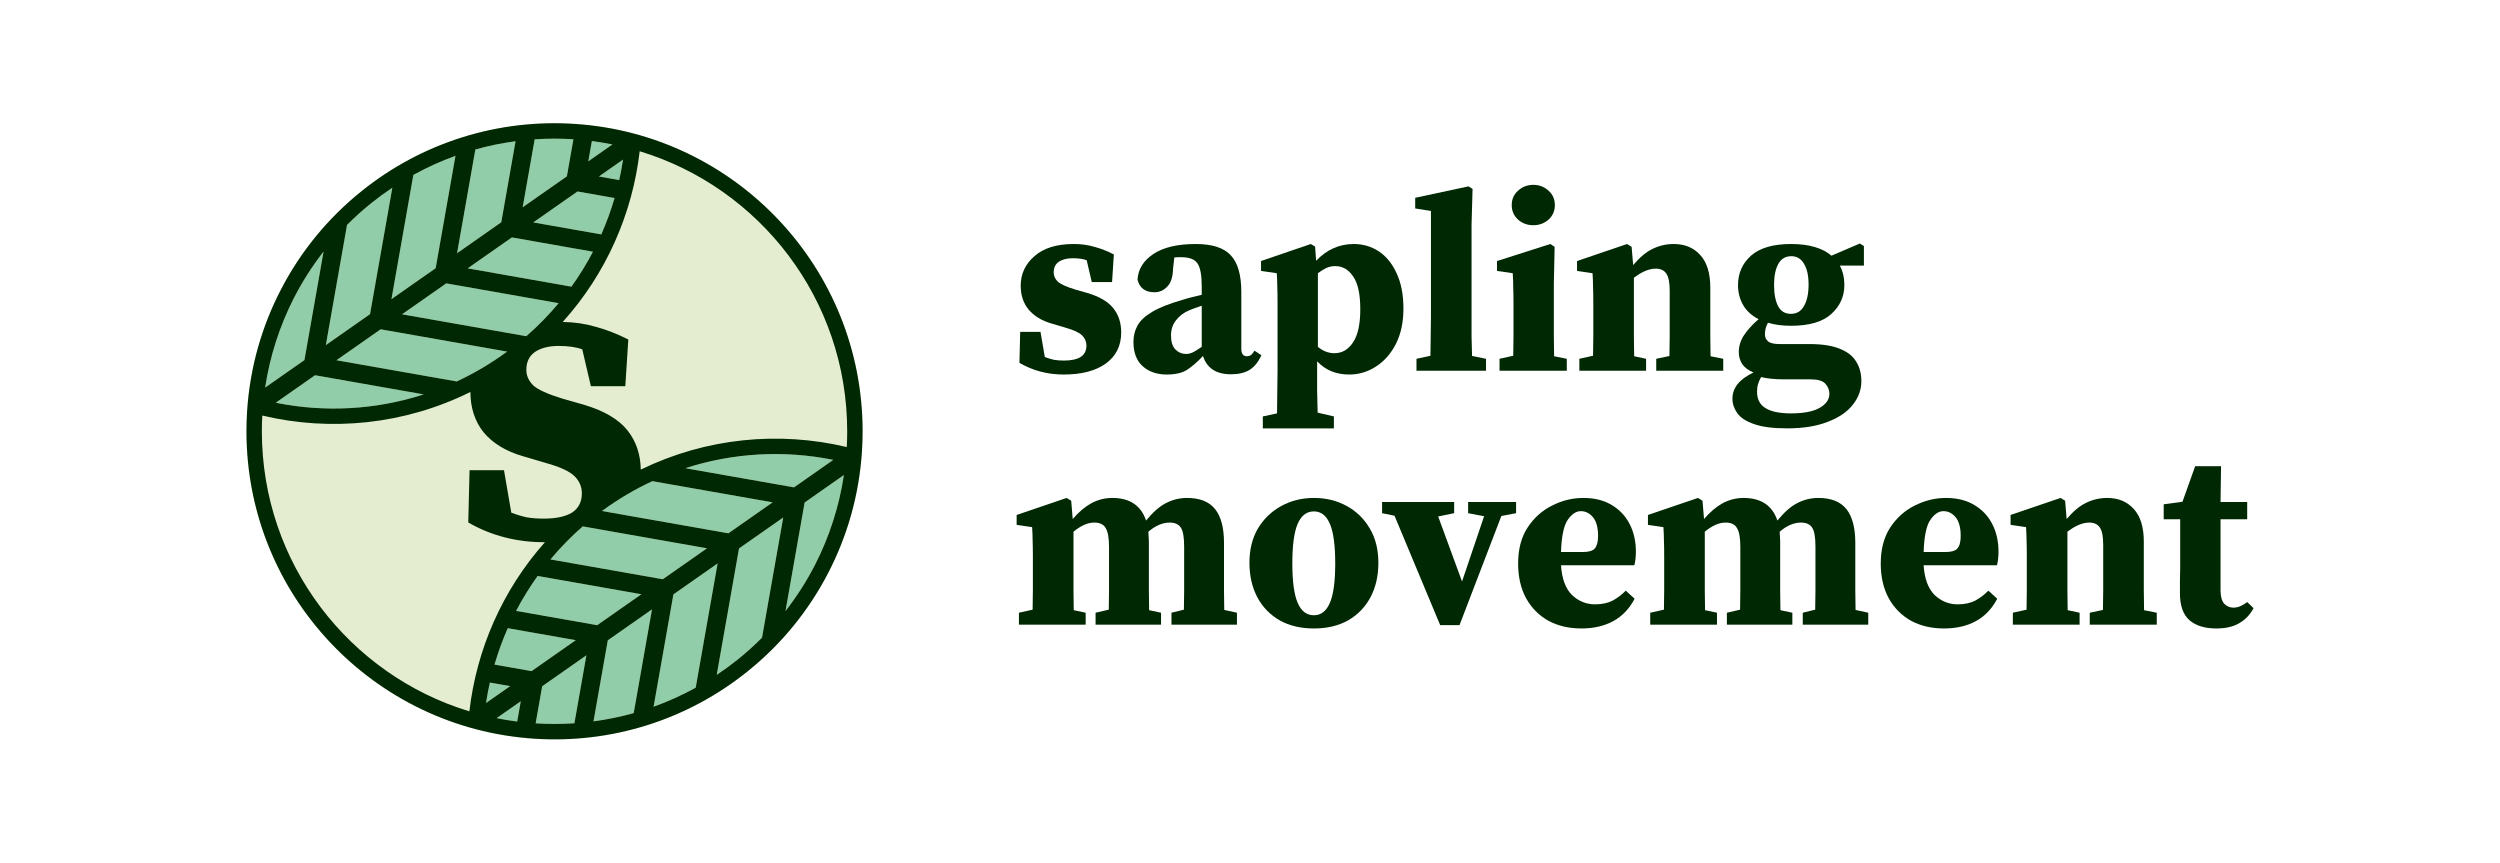
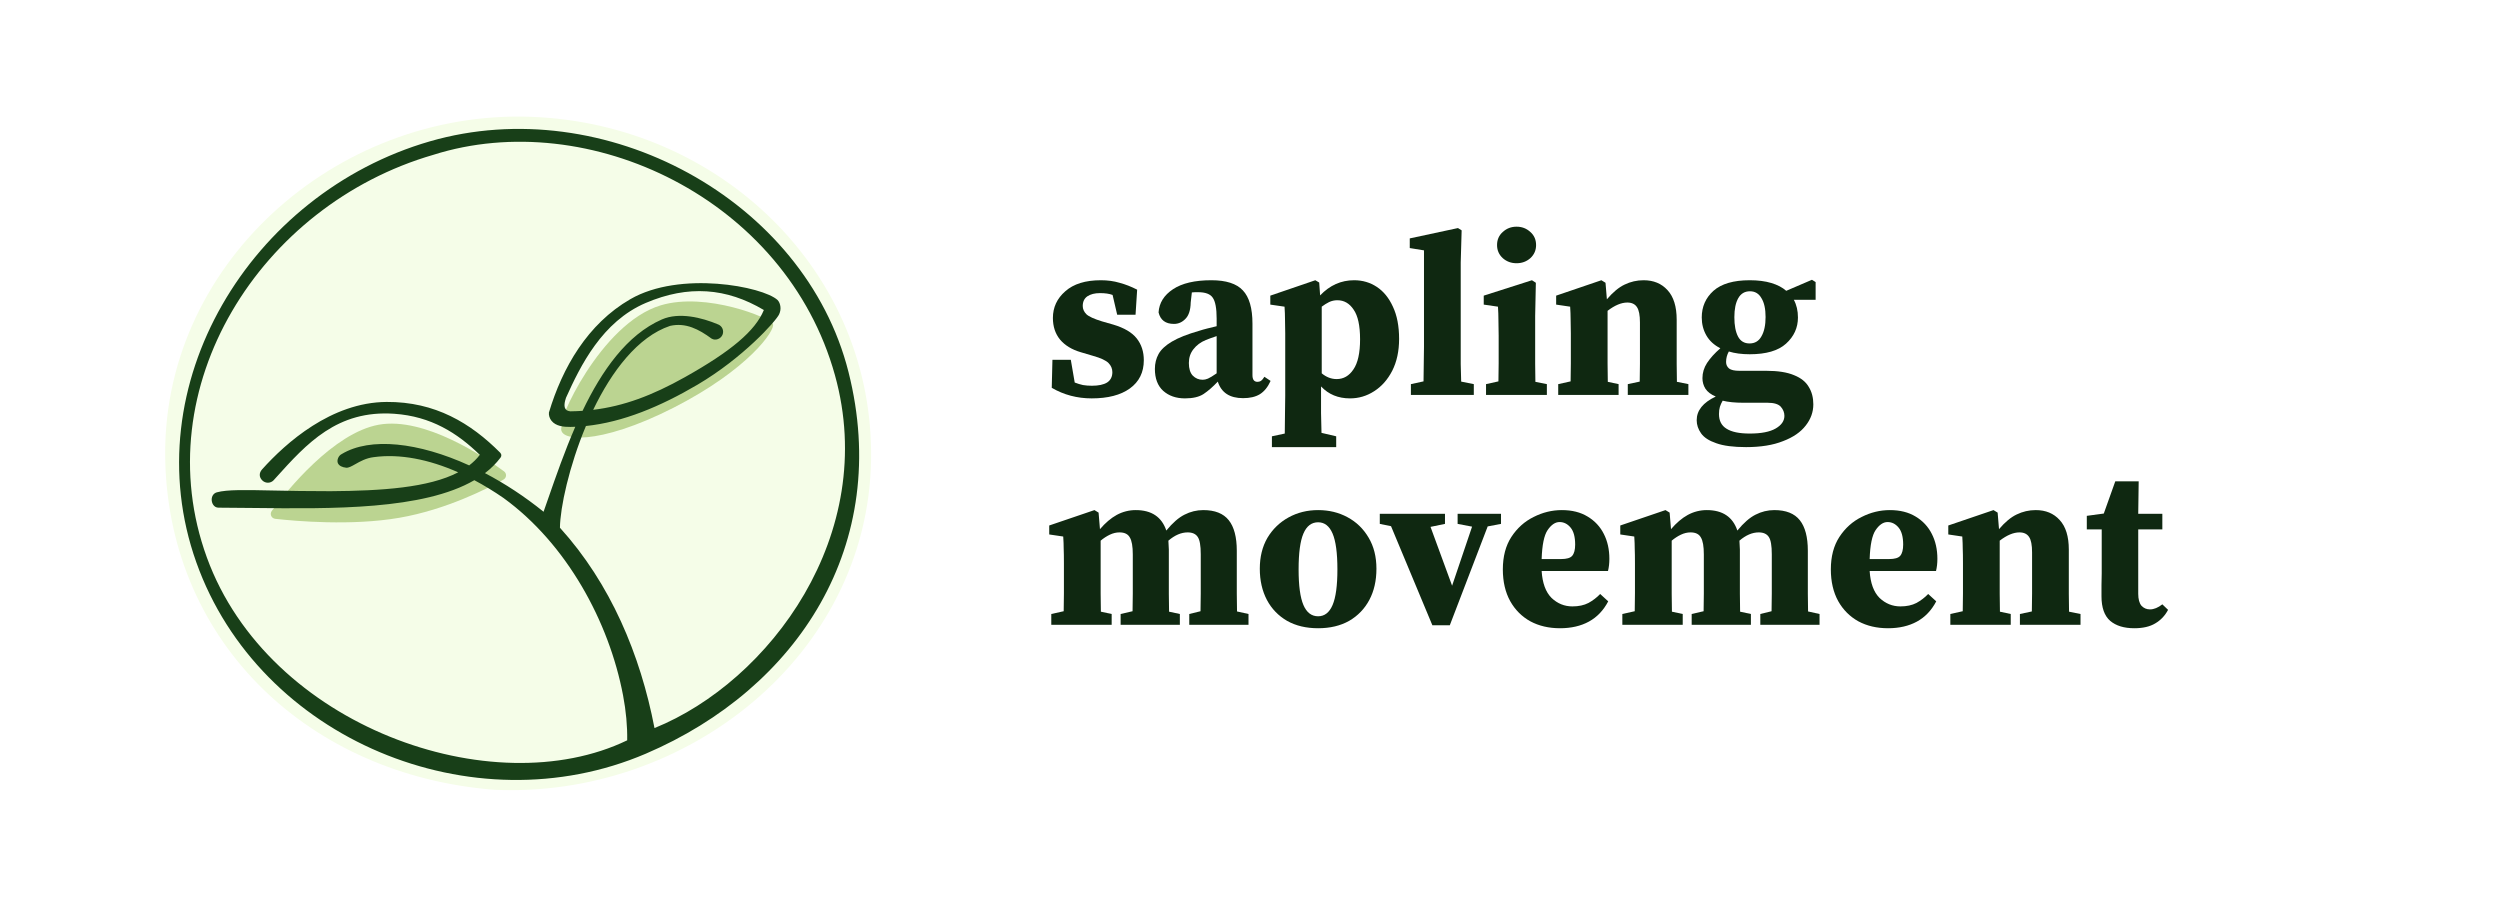
- <svg xmlns="http://www.w3.org/2000/svg" width="1623" height="560" viewBox="0 0 1623 560" fill="none">
-   <path d="M690.483 243.146C680.047 243.146 670.491 240.618 661.813 235.563L662.307 215.451H675.489L678.29 231.771C680.267 232.54 682.244 233.145 684.222 233.584C686.199 233.914 688.341 234.079 690.648 234.079C695.371 234.079 698.996 233.31 701.523 231.771C704.05 230.123 705.313 227.65 705.313 224.353C705.313 221.825 704.379 219.627 702.512 217.758C700.644 215.89 696.964 214.187 691.472 212.648L682.574 210.01C676.203 208.142 671.26 205.12 667.744 200.943C664.339 196.767 662.636 191.602 662.636 185.447C662.636 177.864 665.602 171.489 671.534 166.324C677.466 161.049 685.979 158.411 697.074 158.411C701.907 158.411 706.356 159.015 710.421 160.224C714.595 161.323 718.824 162.972 723.108 165.17L721.955 183.139H708.773L705.478 168.962C703.171 168.082 700.15 167.643 696.415 167.643C692.68 167.643 689.659 168.412 687.352 169.951C685.155 171.489 684.057 173.797 684.057 176.875C684.057 179.073 684.936 181.051 686.693 182.809C688.451 184.458 692.186 186.161 697.898 187.92L705.972 190.228C713.771 192.536 719.374 195.833 722.779 200.119C726.184 204.405 727.887 209.626 727.887 215.78C727.887 224.463 724.536 231.222 717.836 236.057C711.245 240.783 702.127 243.146 690.483 243.146Z" fill="#002903" />
-   <path d="M799.109 242.981C789.552 242.981 783.511 239.025 780.984 231.112C777.469 234.848 774.063 237.816 770.768 240.014C767.582 242.102 763.133 243.146 757.421 243.146C751.05 243.146 745.832 241.333 741.768 237.706C737.813 234.079 735.836 228.859 735.836 222.045C735.836 218.088 736.715 214.516 738.472 211.329C740.23 208.142 743.416 205.175 748.029 202.427C752.643 199.679 759.179 197.097 767.637 194.679C769.285 194.129 771.207 193.58 773.404 193.03C775.601 192.481 777.853 191.931 780.16 191.382V185.942C780.16 178.578 779.226 173.578 777.359 170.94C775.601 168.302 772.086 166.983 766.813 166.983C766.044 166.983 765.33 166.983 764.671 166.983C764.012 166.983 763.243 167.038 762.365 167.148L761.541 174.402C761.431 179.787 760.168 183.689 757.751 186.106C755.444 188.524 752.698 189.733 749.512 189.733C743.47 189.733 739.79 186.986 738.472 181.491C738.912 174.677 742.372 169.127 748.853 164.84C755.334 160.554 764.507 158.411 776.37 158.411C786.916 158.411 794.441 160.829 798.944 165.665C803.558 170.5 805.865 178.468 805.865 189.568V226.496C805.865 229.683 807.073 231.276 809.49 231.276C810.369 231.276 811.193 231.057 811.961 230.617C812.73 230.068 813.554 229.078 814.433 227.65L818.882 230.617C816.905 235.013 814.323 238.2 811.138 240.179C808.062 242.047 804.052 242.981 799.109 242.981ZM760.222 217.758C760.222 221.825 761.156 224.847 763.024 226.825C765.001 228.804 767.363 229.793 770.109 229.793C771.317 229.793 772.58 229.518 773.899 228.969C775.217 228.419 777.304 227.155 780.16 225.177V198.471C778.732 198.91 777.304 199.405 775.876 199.954C774.558 200.394 773.404 200.833 772.416 201.273C768.681 202.812 765.715 205.01 763.518 207.867C761.321 210.615 760.222 213.912 760.222 217.758Z" fill="#002903" />
-   <path d="M819.824 278.095V270.347L829.052 268.369C829.161 263.203 829.216 258.368 829.216 253.861C829.326 249.465 829.381 245.234 829.381 241.168V196.492C829.381 191.986 829.326 188.524 829.216 186.106C829.216 183.579 829.107 180.666 828.887 177.369L818.671 175.886V169.456L850.967 158.411L853.768 160.06L854.427 169.291C861.347 162.038 869.476 158.411 878.813 158.411C884.855 158.411 890.293 160.005 895.126 163.192C899.959 166.379 903.804 171.105 906.66 177.369C909.626 183.634 911.109 191.327 911.109 200.449C911.109 209.241 909.461 216.879 906.166 223.363C902.87 229.738 898.531 234.629 893.149 238.036C887.876 241.442 882.109 243.146 875.847 243.146C867.389 243.146 860.469 240.289 855.086 234.574V241.003C855.086 245.069 855.086 249.301 855.086 253.697C855.196 258.093 855.306 262.819 855.415 267.874L865.961 270.347V278.095H819.824ZM866.785 172.753C864.698 172.753 862.72 173.193 860.853 174.072C859.095 174.951 857.338 176.05 855.58 177.369V225.177C858.876 227.924 862.446 229.298 866.291 229.298C871.234 229.298 875.243 226.99 878.319 222.374C881.505 217.758 883.097 210.56 883.097 200.778C883.097 190.997 881.56 183.908 878.484 179.512C875.518 175.006 871.618 172.753 866.785 172.753Z" fill="#002903" />
-   <path d="M919.578 240.673V232.925L928.641 230.947C928.751 226.77 928.805 222.594 928.805 218.418C928.915 214.242 928.97 210.12 928.97 206.054V136.98L918.754 135.331V128.408L953.357 120.989L955.993 122.638L955.334 145.717V206.054C955.334 210.23 955.334 214.406 955.334 218.583C955.444 222.759 955.554 226.935 955.664 231.112L964.726 232.925V240.673H919.578Z" fill="#002903" />
-   <path d="M973.499 240.673V232.925L982.397 230.947C982.507 226.99 982.562 222.704 982.562 218.088C982.562 213.472 982.562 209.461 982.562 206.054V198.141C982.562 193.635 982.507 189.898 982.397 186.931C982.397 183.853 982.287 180.666 982.067 177.369L971.851 175.886V169.456L1006.45 158.411L1009.26 160.224L1008.76 184.128V206.054C1008.76 209.461 1008.76 213.527 1008.76 218.253C1008.76 222.869 1008.82 227.21 1008.93 231.276L1017.16 232.925V240.673H973.499ZM995.414 146.212C991.569 146.212 988.274 145.003 985.528 142.585C982.781 140.057 981.408 136.925 981.408 133.188C981.408 129.342 982.781 126.21 985.528 123.792C988.274 121.264 991.569 120 995.414 120C999.259 120 1002.55 121.264 1005.3 123.792C1008.05 126.21 1009.42 129.342 1009.42 133.188C1009.42 136.925 1008.05 140.057 1005.3 142.585C1002.55 145.003 999.259 146.212 995.414 146.212Z" fill="#002903" />
-   <path d="M1025.31 240.673V232.925L1034.2 230.947C1034.31 226.99 1034.37 222.704 1034.37 218.088C1034.37 213.472 1034.37 209.461 1034.37 206.054V196.492C1034.37 191.986 1034.31 188.524 1034.2 186.106C1034.2 183.579 1034.09 180.666 1033.87 177.369L1023.82 175.886V169.456L1056.28 158.411L1059.25 160.224L1060.24 172.094C1064.52 167.038 1068.75 163.521 1072.92 161.543C1077.21 159.455 1081.77 158.411 1086.6 158.411C1093.74 158.411 1099.45 160.774 1103.74 165.5C1108.13 170.226 1110.33 177.314 1110.33 186.766V206.054C1110.33 209.681 1110.33 213.802 1110.33 218.418C1110.33 222.924 1110.38 227.21 1110.49 231.276L1118.73 232.925V240.673H1075.23V232.925L1083.8 231.112C1083.91 227.045 1083.96 222.759 1083.96 218.253C1083.96 213.637 1083.96 209.571 1083.96 206.054V188.744C1083.96 183.469 1083.25 179.787 1081.82 177.699C1080.39 175.501 1078.09 174.402 1074.9 174.402C1070.62 174.402 1065.89 176.38 1060.73 180.337V206.054C1060.73 209.461 1060.73 213.527 1060.73 218.253C1060.73 222.869 1060.79 227.21 1060.9 231.276L1068.64 232.925V240.673H1025.31Z" fill="#002903" />
-   <path d="M1162.6 203.746C1166.44 203.746 1169.3 202.042 1171.16 198.635C1173.14 195.228 1174.13 190.612 1174.13 184.788C1174.13 178.963 1173.14 174.457 1171.16 171.27C1169.3 167.973 1166.55 166.324 1162.93 166.324C1159.19 166.324 1156.39 167.973 1154.52 171.27C1152.66 174.567 1151.72 179.128 1151.72 184.953C1151.72 190.777 1152.6 195.393 1154.36 198.8C1156.12 202.097 1158.86 203.746 1162.6 203.746ZM1140.68 254.356C1140.68 259.192 1142.49 262.709 1146.12 264.907C1149.74 267.215 1155.29 268.369 1162.76 268.369C1171 268.369 1177.21 267.16 1181.38 264.742C1185.56 262.324 1187.64 259.302 1187.64 255.675C1187.64 253.257 1186.76 251.059 1185.01 249.081C1183.25 247.212 1180.12 246.278 1175.61 246.278H1158.31C1152.27 246.278 1147.27 245.784 1143.32 244.795C1142.44 246.333 1141.78 247.817 1141.34 249.246C1140.9 250.674 1140.68 252.378 1140.68 254.356ZM1162.76 211.494C1157.05 211.494 1152.05 210.835 1147.77 209.516C1146.45 211.824 1145.79 214.351 1145.79 217.099C1145.79 218.967 1146.5 220.506 1147.93 221.715C1149.36 222.814 1151.83 223.363 1155.35 223.363H1174.62C1182.97 223.363 1189.62 224.408 1194.56 226.496C1199.51 228.474 1203.02 231.276 1205.11 234.903C1207.31 238.42 1208.4 242.596 1208.4 247.432C1208.4 252.927 1206.59 257.983 1202.97 262.599C1199.34 267.325 1193.9 271.061 1186.65 273.809C1179.51 276.666 1170.67 278.095 1160.12 278.095C1151.01 278.095 1143.87 277.161 1138.7 275.293C1133.54 273.534 1129.92 271.171 1127.83 268.204C1125.74 265.236 1124.7 262.104 1124.7 258.807C1124.7 251.773 1129.26 246.113 1138.37 241.827C1134.97 240.398 1132.5 238.53 1130.96 236.222C1129.53 233.914 1128.82 231.386 1128.82 228.639C1128.82 224.792 1129.92 221.165 1132.11 217.758C1134.42 214.242 1137.61 210.725 1141.67 207.208C1137.17 204.9 1133.82 201.823 1131.62 197.976C1129.42 194.129 1128.32 189.843 1128.32 185.117C1128.32 177.424 1131.12 171.05 1136.73 165.994C1142.44 160.939 1151.12 158.411 1162.76 158.411C1168.69 158.411 1173.86 159.07 1178.25 160.389C1182.64 161.708 1186.21 163.576 1188.96 165.994L1207.42 158.081L1210.05 159.73V172.424H1194.4C1196.38 176.05 1197.36 180.282 1197.36 185.117C1197.36 192.481 1194.51 198.745 1188.8 203.911C1183.19 208.966 1174.52 211.494 1162.76 211.494Z" fill="#002903" />
-   <path d="M661.483 405.527V397.779L670.381 395.801C670.491 391.844 670.546 387.558 670.546 382.942C670.546 378.326 670.546 374.315 670.546 370.908V361.346C670.546 356.84 670.491 353.378 670.381 350.961C670.381 348.433 670.271 345.52 670.051 342.223L660 340.74V334.31L692.46 323.265L695.426 325.078L696.415 336.948C700.26 332.442 704.269 329.035 708.444 326.727C712.728 324.419 717.286 323.265 722.12 323.265C733.434 323.265 740.739 328.156 744.035 337.937C748.539 332.442 752.878 328.65 757.052 326.562C761.336 324.364 765.84 323.265 770.563 323.265C778.912 323.265 785.008 325.683 788.853 330.519C792.698 335.354 794.62 342.663 794.62 352.444V370.908C794.62 374.425 794.62 378.491 794.62 383.107C794.62 387.723 794.675 392.009 794.785 395.966L803.024 397.779V405.527H760.512V397.779L768.586 395.801C768.696 391.844 768.751 387.613 768.751 383.107C768.751 378.491 768.751 374.425 768.751 370.908V354.917C768.751 348.762 768.037 344.641 766.609 342.553C765.181 340.355 762.764 339.256 759.359 339.256C754.745 339.256 750.131 341.234 745.518 345.191C745.628 346.18 745.682 347.224 745.682 348.323C745.792 349.312 745.847 350.411 745.847 351.62V370.908C745.847 374.535 745.847 378.656 745.847 383.272C745.847 387.778 745.902 392.064 746.012 396.131L753.756 397.779V405.527H711.245V397.779L719.813 395.801C719.923 391.844 719.978 387.613 719.978 383.107C719.978 378.491 719.978 374.425 719.978 370.908V355.082C719.978 349.257 719.264 345.191 717.836 342.883C716.517 340.465 714.046 339.256 710.421 339.256C708.114 339.256 705.807 339.805 703.5 340.904C701.193 342.003 698.996 343.432 696.909 345.191V370.908C696.909 374.315 696.909 378.381 696.909 383.107C696.909 387.723 696.964 392.064 697.074 396.131L704.819 397.779V405.527H661.483Z" fill="#002903" />
-   <path d="M852.988 408C844.419 408 837.005 406.242 830.743 402.725C824.482 399.098 819.648 394.097 816.243 387.723C812.838 381.239 811.135 373.765 811.135 365.303C811.135 356.84 812.948 349.477 816.573 343.212C820.307 336.948 825.361 332.057 831.732 328.54C838.103 325.023 845.188 323.265 852.988 323.265C860.787 323.265 867.817 324.969 874.079 328.376C880.45 331.783 885.503 336.673 889.238 343.048C892.973 349.312 894.84 356.73 894.84 365.303C894.84 373.875 893.138 381.349 889.732 387.723C886.327 394.097 881.493 399.098 875.232 402.725C868.971 406.242 861.556 408 852.988 408ZM852.988 399.428C857.601 399.428 861.062 396.735 863.368 391.35C865.675 385.965 866.829 377.447 866.829 365.797C866.829 354.038 865.675 345.465 863.368 340.08C861.062 334.695 857.601 332.002 852.988 332.002C848.264 332.002 844.749 334.695 842.442 340.08C840.135 345.465 838.982 354.038 838.982 365.797C838.982 377.447 840.135 385.965 842.442 391.35C844.749 396.735 848.264 399.428 852.988 399.428Z" fill="#002903" />
-   <path d="M953.103 333.156V325.903H984.245V333.156L974.689 334.97L947.501 405.857H934.978L905.319 334.805L897.245 333.156V325.903H944.041V333.156L933.66 335.299L949.149 377.502L963.484 335.135L953.103 333.156Z" fill="#002903" />
-   <path d="M1026.26 331.837C1023.19 331.837 1020.33 333.761 1017.69 337.607C1015.17 341.344 1013.74 348.268 1013.41 358.379H1027.42C1031.37 358.379 1034.01 357.61 1035.33 356.071C1036.75 354.422 1037.47 351.73 1037.47 347.993C1037.47 342.498 1036.37 338.432 1034.17 335.794C1031.97 333.156 1029.34 331.837 1026.26 331.837ZM1026.59 408C1018.57 408 1011.49 406.351 1005.34 403.054C999.185 399.647 994.352 394.812 990.836 388.547C987.321 382.173 985.564 374.59 985.564 365.797C985.564 356.566 987.596 348.817 991.66 342.553C995.835 336.179 1001.16 331.398 1007.64 328.211C1014.12 324.914 1020.88 323.265 1027.91 323.265C1035.16 323.265 1041.31 324.804 1046.37 327.881C1051.53 330.958 1055.43 335.135 1058.06 340.41C1060.7 345.575 1062.02 351.51 1062.02 358.214C1062.02 361.401 1061.69 364.314 1061.03 366.951H1013.41C1013.96 375.634 1016.32 382.063 1020.5 386.239C1024.78 390.306 1029.78 392.339 1035.49 392.339C1039.99 392.339 1043.84 391.515 1047.02 389.866C1050.21 388.108 1053.01 385.965 1055.43 383.437L1061.19 388.712C1057.79 395.196 1053.18 400.032 1047.35 403.219C1041.53 406.406 1034.61 408 1026.59 408Z" fill="#002903" />
-   <path d="M1071.33 405.527V397.779L1080.22 395.801C1080.33 391.844 1080.39 387.558 1080.39 382.942C1080.39 378.326 1080.39 374.315 1080.39 370.908V361.346C1080.39 356.84 1080.33 353.378 1080.22 350.961C1080.22 348.433 1080.11 345.52 1079.89 342.223L1069.84 340.74V334.31L1102.3 323.265L1105.27 325.078L1106.26 336.948C1110.1 332.442 1114.11 329.035 1118.29 326.727C1122.57 324.419 1127.13 323.265 1131.96 323.265C1143.28 323.265 1150.58 328.156 1153.88 337.937C1158.38 332.442 1162.72 328.65 1166.89 326.562C1171.18 324.364 1175.68 323.265 1180.41 323.265C1188.75 323.265 1194.85 325.683 1198.7 330.519C1202.54 335.354 1204.46 342.663 1204.46 352.444V370.908C1204.46 374.425 1204.46 378.491 1204.46 383.107C1204.46 387.723 1204.52 392.009 1204.63 395.966L1212.87 397.779V405.527H1170.36V397.779L1178.43 395.801C1178.54 391.844 1178.59 387.613 1178.59 383.107C1178.59 378.491 1178.59 374.425 1178.59 370.908V354.917C1178.59 348.762 1177.88 344.641 1176.45 342.553C1175.02 340.355 1172.61 339.256 1169.2 339.256C1164.59 339.256 1159.97 341.234 1155.36 345.191C1155.47 346.18 1155.53 347.224 1155.53 348.323C1155.64 349.312 1155.69 350.411 1155.69 351.62V370.908C1155.69 374.535 1155.69 378.656 1155.69 383.272C1155.69 387.778 1155.75 392.064 1155.85 396.131L1163.6 397.779V405.527H1121.09V397.779L1129.66 395.801C1129.77 391.844 1129.82 387.613 1129.82 383.107C1129.82 378.491 1129.82 374.425 1129.82 370.908V355.082C1129.82 349.257 1129.11 345.191 1127.68 342.883C1126.36 340.465 1123.89 339.256 1120.26 339.256C1117.96 339.256 1115.65 339.805 1113.34 340.904C1111.04 342.003 1108.84 343.432 1106.75 345.191V370.908C1106.75 374.315 1106.75 378.381 1106.75 383.107C1106.75 387.723 1106.81 392.064 1106.92 396.131L1114.66 397.779V405.527H1071.33Z" fill="#002903" />
-   <path d="M1261.68 331.837C1258.6 331.837 1255.75 333.761 1253.11 337.607C1250.58 341.344 1249.15 348.268 1248.82 358.379H1262.83C1266.79 358.379 1269.42 357.61 1270.74 356.071C1272.17 354.422 1272.88 351.73 1272.88 347.993C1272.88 342.498 1271.78 338.432 1269.59 335.794C1267.39 333.156 1264.75 331.837 1261.68 331.837ZM1262.01 408C1253.99 408 1246.9 406.351 1240.75 403.054C1234.6 399.647 1229.77 394.812 1226.25 388.547C1222.74 382.173 1220.98 374.59 1220.98 365.797C1220.98 356.566 1223.01 348.817 1227.07 342.553C1231.25 336.179 1236.58 331.398 1243.06 328.211C1249.54 324.914 1256.29 323.265 1263.32 323.265C1270.57 323.265 1276.73 324.804 1281.78 327.881C1286.94 330.958 1290.84 335.135 1293.48 340.41C1296.11 345.575 1297.43 351.51 1297.43 358.214C1297.43 361.401 1297.1 364.314 1296.44 366.951H1248.82C1249.37 375.634 1251.74 382.063 1255.91 386.239C1260.19 390.306 1265.19 392.339 1270.9 392.339C1275.41 392.339 1279.25 391.515 1282.44 389.866C1285.62 388.108 1288.43 385.965 1290.84 383.437L1296.61 388.712C1293.2 395.196 1288.59 400.032 1282.77 403.219C1276.95 406.406 1270.03 408 1262.01 408Z" fill="#002903" />
-   <path d="M1306.74 405.527V397.779L1315.64 395.801C1315.75 391.844 1315.8 387.558 1315.8 382.942C1315.8 378.326 1315.8 374.315 1315.8 370.908V361.346C1315.8 356.84 1315.75 353.378 1315.64 350.961C1315.64 348.433 1315.53 345.52 1315.31 342.223L1305.26 340.74V334.31L1337.72 323.265L1340.68 325.078L1341.67 336.948C1345.96 331.892 1350.19 328.376 1354.36 326.397C1358.64 324.309 1363.2 323.265 1368.04 323.265C1375.18 323.265 1380.89 325.628 1385.17 330.354C1389.57 335.08 1391.76 342.168 1391.76 351.62V370.908C1391.76 374.535 1391.76 378.656 1391.76 383.272C1391.76 387.778 1391.82 392.064 1391.93 396.131L1400.17 397.779V405.527H1356.67V397.779L1365.23 395.966C1365.34 391.899 1365.4 387.613 1365.4 383.107C1365.4 378.491 1365.4 374.425 1365.4 370.908V353.598C1365.4 348.323 1364.69 344.641 1363.26 342.553C1361.83 340.355 1359.52 339.256 1356.34 339.256C1352.05 339.256 1347.33 341.234 1342.17 345.191V370.908C1342.17 374.315 1342.17 378.381 1342.17 383.107C1342.17 387.723 1342.22 392.064 1342.33 396.131L1350.08 397.779V405.527H1306.74Z" fill="#002903" />
-   <path d="M1438.78 408C1431.42 408 1425.65 406.242 1421.48 402.725C1417.3 399.098 1415.22 393.218 1415.22 385.085C1415.22 382.228 1415.22 379.59 1415.22 377.172C1415.33 374.645 1415.38 371.787 1415.38 368.6V337.113H1404.67V327.386L1416.86 325.738L1425.1 302.658H1441.91L1441.58 325.903H1458.88V337.113H1441.58V383.272C1441.58 387.119 1442.35 389.976 1443.89 391.844C1445.53 393.603 1447.57 394.482 1449.98 394.482C1452.84 394.482 1455.8 393.273 1458.88 390.855L1463 394.812C1460.8 398.988 1457.73 402.23 1453.77 404.538C1449.93 406.846 1444.93 408 1438.78 408Z" fill="#002903" />
-   <path d="M560 280C560 390.448 470.457 479.983 360 479.983C249.543 479.983 160 390.448 160 280C160 169.553 249.543 80.017 360 80.017C470.457 80.017 560 169.553 560 280Z" fill="#E4EDCF" />
-   <path d="M318.019 443.102C317.03 447.503 316.198 451.939 315.524 456.399L331.198 445.425L318.019 443.102Z" fill="#90CDA8" />
-   <path d="M335.757 468.433L338.081 455.254L322.407 466.228C326.829 467.12 331.282 467.856 335.757 468.433Z" fill="#90CDA8" />
-   <path d="M380.677 425.431L351.982 445.521L347.737 469.595C356.095 470.142 364.499 470.138 372.892 469.576L380.677 425.431Z" fill="#90CDA8" />
-   <path d="M373.794 415.602L329.645 407.818C326.246 415.512 323.369 423.407 321.023 431.447L345.1 435.692L373.794 415.602Z" fill="#90CDA8" />
-   <path d="M335.054 396.588L387.695 405.869L416.39 385.778L349.035 373.903C343.816 381.168 339.151 388.751 335.054 396.588Z" fill="#90CDA8" />
-   <path d="M423.273 395.607L394.578 415.698L385.296 468.334C394.062 467.165 402.784 465.376 411.396 462.957L423.273 395.607Z" fill="#90CDA8" />
-   <path d="M378.322 341.733L458.986 355.955L430.291 376.045L357.337 363.183C363.675 355.58 370.675 348.401 378.322 341.733Z" fill="#90CDA8" />
-   <path d="M465.869 365.784L451.646 446.441C442.764 451.345 433.623 455.467 424.311 458.822L437.174 385.874L465.869 365.784Z" fill="#90CDA8" />
-   <path d="M390.788 331.747L472.887 346.222L501.582 326.132L423.497 312.364C411.984 317.715 401.016 324.229 390.788 331.747Z" fill="#90CDA8" />
-   <path d="M465.294 438.143C475.858 431.104 485.73 423.026 494.696 414.039L508.465 335.961L479.77 356.051L465.294 438.143Z" fill="#90CDA8" />
-   <path d="M444.911 303.956C476.306 293.79 509.426 292.177 540.987 298.542L515.483 316.399L444.911 303.956Z" fill="#90CDA8" />
-   <path d="M509.922 396.794C530.213 370.772 543.057 340.204 547.87 308.371L522.366 326.228L509.922 396.794Z" fill="#90CDA8" />
-   <path d="M210.078 163.206L197.634 233.773L172.13 251.629C176.942 219.796 189.787 189.228 210.078 163.206Z" fill="#90CDA8" />
-   <path d="M254.706 121.857L240.23 203.949L211.535 224.039L225.304 145.961C234.27 136.974 244.142 128.896 254.706 121.857Z" fill="#90CDA8" />
-   <path d="M254.131 194.216L268.354 113.559C277.236 108.655 286.377 104.533 295.689 101.178L282.826 174.126L254.131 194.216Z" fill="#90CDA8" />
-   <path d="M296.727 164.393L308.604 97.043C317.216 94.624 325.938 92.835 334.704 91.666L325.422 144.302L296.727 164.393Z" fill="#90CDA8" />
-   <path d="M339.323 134.569L368.017 114.479L372.263 90.404C363.905 89.858 355.501 89.862 347.108 90.424L339.323 134.569Z" fill="#90CDA8" />
-   <path d="M384.243 91.567C388.718 92.144 393.171 92.88 397.593 93.772L381.919 104.746L384.243 91.567Z" fill="#90CDA8" />
-   <path d="M401.981 116.898C402.97 112.497 403.802 108.061 404.476 103.601L388.802 114.575L401.981 116.898Z" fill="#90CDA8" />
-   <path d="M346.206 144.398L390.355 152.182C393.754 144.488 396.631 136.593 398.977 128.553L374.9 124.308L346.206 144.398Z" fill="#90CDA8" />
-   <path d="M384.946 163.413L332.304 154.131L303.61 174.222L370.965 186.097C376.184 178.832 380.848 171.249 384.946 163.413Z" fill="#90CDA8" />
-   <path d="M341.678 218.267L261.014 204.045L289.709 183.955L362.663 196.817C356.325 204.42 349.325 211.599 341.678 218.267Z" fill="#90CDA8" />
-   <path d="M329.212 228.253C318.984 235.771 308.016 242.285 296.503 247.636L218.418 233.868L247.113 213.778L329.212 228.253Z" fill="#90CDA8" />
-   <path d="M275.089 256.044C243.694 266.21 210.574 267.823 179.013 261.458L204.517 243.601L275.089 256.044Z" fill="#90CDA8" />
-   <path fill-rule="evenodd" clip-rule="evenodd" d="M234.897 123.962C253.966 108.656 275.9 96.774 299.767 89.246C323.701 81.682 348.557 78.822 373.027 80.435C477.412 87.145 560 173.929 560 280C560 284.313 559.863 288.593 559.595 292.838C559.594 292.838 559.595 292.838 559.595 292.838C559.591 292.897 559.587 292.956 559.583 293.015C557.754 321.495 549.962 348.352 537.443 372.352C524.958 396.385 507.416 418.184 485.119 436.025C466.003 451.372 444.007 463.278 420.071 470.805C396.219 478.321 371.453 481.167 347.071 479.572C242.639 472.909 160 386.104 160 280C160 275.687 160.137 271.407 160.405 267.162C160.406 267.162 160.405 267.162 160.405 267.162C160.408 267.12 160.411 267.079 160.413 267.037C162.237 238.533 170.033 211.654 182.563 187.636C195.051 163.602 212.597 141.802 234.897 123.962ZM170.271 269.774C170.091 273.16 170 276.569 170 280C170 365.697 226.745 438.142 304.714 461.816C309.361 421.724 326.061 383.164 353.78 351.989C336.326 352.132 319.14 347.978 304 339.197L304.838 305.259H327.182L331.93 332.799C335.282 334.097 338.633 335.117 341.985 335.859C345.337 336.415 348.968 336.694 352.878 336.694C360.885 336.694 367.029 335.395 371.312 332.799C375.594 330.017 377.736 325.844 377.736 320.281C377.736 316.015 376.153 312.306 372.988 309.153C369.822 306 363.584 303.126 354.274 300.529L339.192 296.078C328.392 292.926 320.013 287.826 314.055 280.778C307.972 273.351 305.362 263.954 305.397 254.455C262.577 275.731 214.708 280.339 170.271 269.774ZM372.896 469.553C368.635 469.839 364.334 469.984 360 469.984C355.881 469.984 351.792 469.853 347.737 469.594L351.983 445.521L380.677 425.431L372.896 469.553ZM411.397 462.951C402.923 465.326 394.209 467.129 385.3 468.314L394.578 415.698L423.273 395.607L411.397 462.951ZM494.706 413.982C489.798 418.916 484.62 423.582 479.197 427.956C474.718 431.556 470.077 434.956 465.294 438.143L479.77 356.051L508.465 335.961L494.706 413.982ZM529.157 366.602C523.689 377.259 517.243 387.332 509.939 396.702L522.366 326.227L547.87 308.371C544.816 328.57 538.529 348.259 529.157 366.602ZM549.729 290.226C549.909 286.84 550 283.431 550 280C550 194.303 493.255 121.858 415.286 98.185C410.588 138.709 393.577 177.668 365.318 209.018C372.915 209.139 379.941 210.155 386.394 212.066C393.47 213.921 400.638 216.703 407.9 220.412L405.945 250.734H383.601L378.015 226.81C374.105 225.326 368.984 224.585 362.653 224.585C356.323 224.585 351.202 225.883 347.292 228.479C343.568 231.076 341.706 234.97 341.706 240.163C341.706 243.872 343.195 247.21 346.175 250.178C349.154 252.96 355.485 255.834 365.167 258.801L378.853 262.696C392.073 266.591 401.569 272.154 407.342 279.387C412.937 286.398 415.82 294.889 415.992 304.862C458.456 284.171 505.772 279.775 549.729 290.226ZM347.104 90.447C351.365 90.162 355.666 90.016 360 90.016C364.119 90.016 368.208 90.147 372.263 90.406L368.018 114.479L339.323 134.569L347.104 90.447ZM308.603 97.049C317.077 94.674 325.791 92.871 334.7 91.686L325.422 144.302L296.727 164.393L308.603 97.049ZM225.294 146.018C230.21 141.076 235.396 136.404 240.828 132.024C245.3 128.431 249.932 125.038 254.706 121.857L240.23 203.949L211.535 224.039L225.294 146.018ZM190.844 193.396C196.312 182.739 202.757 172.667 210.062 163.298L197.634 233.772L172.13 251.629C175.184 231.429 181.472 211.739 190.844 193.396ZM329.212 228.253C318.984 235.771 308.016 242.285 296.503 247.636L218.418 233.868L247.113 213.778L329.212 228.253ZM254.131 194.216L268.354 113.559C277.236 108.655 286.377 104.533 295.689 101.178L282.826 174.126L254.131 194.216ZM341.678 218.267L261.014 204.045L289.709 183.955L362.663 196.817C356.325 204.42 349.325 211.599 341.678 218.267ZM275.09 256.044C243.694 266.21 210.574 267.823 179.013 261.458L204.517 243.601L275.09 256.044ZM384.946 163.412L332.305 154.131L303.61 174.222L370.965 186.097C376.184 178.832 380.849 171.249 384.946 163.412ZM346.206 144.398L390.355 152.182C393.754 144.488 396.632 136.593 398.977 128.553L374.9 124.308L346.206 144.398ZM401.981 116.898C402.97 112.497 403.802 108.061 404.476 103.601L388.802 114.575L401.981 116.898ZM384.243 91.567C388.718 92.144 393.171 92.88 397.593 93.772L381.919 104.746L384.243 91.567ZM390.788 331.747L472.887 346.222L501.582 326.132L423.497 312.364C411.984 317.715 401.016 324.229 390.788 331.747ZM465.869 365.784L451.646 446.441C442.764 451.345 433.623 455.467 424.311 458.822L437.174 385.874L465.869 365.784ZM378.322 341.733L458.986 355.955L430.291 376.045L357.337 363.183C363.675 355.58 370.675 348.401 378.322 341.733ZM444.911 303.956C476.306 293.79 509.426 292.177 540.987 298.542L515.483 316.399L444.911 303.956ZM335.054 396.587L387.696 405.869L416.39 385.778L349.035 373.903C343.816 381.168 339.152 388.751 335.054 396.587ZM373.794 415.602L329.645 407.818C326.246 415.512 323.369 423.407 321.023 431.447L345.1 435.692L373.794 415.602ZM318.019 443.102C317.03 447.503 316.198 451.939 315.524 456.399L331.198 445.425L318.019 443.102ZM335.757 468.433L338.081 455.254L322.407 466.228C326.829 467.12 331.282 467.856 335.757 468.433Z" fill="#002903" />
+ <svg xmlns="http://www.w3.org/2000/svg" width="1544" height="560" viewBox="0 0 1544 560" fill="none">
+   <path d="M537.966 284.439C535.783 405.124 423.727 493.214 305.142 487.758C191.306 478.73 105.469 397.644 102.091 285.884C98.418 164.383 206.94 67.496 328.41 72.162C444.809 76.632 540.072 167.976 537.966 284.439Z" fill="#F5FDE8" />
+   <path d="M346.954 263.256C343.122 262.449 370.715 199.81 408.057 188.576C436.086 180.144 475.735 196.359 477.378 200.1C479.021 203.842 462.183 228.301 415.826 251.882C369.469 275.462 343.115 272.864 346.954 263.256Z" fill="#BBD491" />
+   <path d="M167.871 315.522C177.14 303.075 205.872 267.37 233.929 262.305C262.235 257.195 299.55 282.473 311.259 291.087C313.088 292.432 312.912 295.101 310.932 296.211C301.345 301.584 275.692 314.763 246.601 319.789C217.255 324.859 182.903 321.873 170.021 320.432C167.597 320.161 166.415 317.478 167.871 315.522Z" fill="#BBD491" />
+   <path fill-rule="evenodd" clip-rule="evenodd" d="M398.886 465.464C291.893 511.285 160.061 456.515 121.216 347.217C82.343 237.841 154.729 119.387 265.435 87.313C373.232 56.082 497.145 123.141 524.029 229.738C550.913 336.335 492.819 425.235 398.886 465.464ZM267.69 95.601C363.277 65.319 485.346 122.592 515.665 231.713C543.008 330.125 475.271 420.851 404.216 449.664C395.486 404.271 377.06 360.41 345.823 325.93C345.949 313.518 351.446 288.006 361.871 263.1C384.711 260.722 407.796 251.104 430.772 237.589C458.75 221.131 479.353 198.217 481.21 194.086C481.917 192.513 482.181 190.934 481.978 189.354C481.789 187.879 481.265 186.369 480.224 185.294C471.157 176.949 420.048 167.013 389.297 184.771C362.841 200.047 347.324 227.092 339.022 254.765C338.821 256.534 339.462 258.408 340.544 259.797C343.235 263.251 348.176 263.713 352.225 263.665C353.248 263.653 354.271 263.625 355.294 263.582C348.734 278.667 343.332 294.185 338.536 307.961C337.57 310.738 336.628 313.444 335.706 316.061C324.06 306.653 311.775 298.631 299.509 292.203C303.207 289.383 306.439 286.203 309.134 282.619C309.433 282.222 309.616 281.734 309.619 281.235C309.622 280.617 309.355 280.088 308.965 279.63C290.748 261.321 268.757 248.03 238.705 248.238C204.58 248.474 176.524 273.56 161.878 289.876C159.895 292.072 159.924 294.721 162.063 296.769C164.007 298.63 167.084 298.57 168.953 296.642C169.45 296.092 169.946 295.542 170.443 294.992C189.395 273.983 208.258 253.072 243.561 255.548C266.206 257.136 282.44 267.399 296.336 280.923C294.49 283.34 292.288 285.499 289.768 287.429C258.598 273.213 228.689 269.74 210.991 280.461C209.035 281.402 207.954 284.177 208.622 285.912C209.319 287.721 211.494 288.637 213.813 288.86C215.314 289.004 217.161 287.958 219.464 286.654C222.407 284.988 226.094 282.901 230.749 282.341C246.84 280.128 264.828 283.671 282.982 291.708C264.736 301.217 235.87 303.124 204.164 303.363C190.283 303.392 178.582 303.143 168.832 302.935H168.832C151.427 302.564 140.243 302.325 133.985 304.046C131.856 304.608 130.806 306.471 130.735 308.357C130.647 310.723 132.102 313.527 134.911 313.537C141.68 313.56 148.658 313.639 155.755 313.72C205.596 314.285 261.381 314.919 292.954 296.564C299.012 299.78 305.052 303.47 311.012 307.589C349.987 335.884 376.171 383.92 384.812 429.513C386.639 439.154 387.506 448.482 387.354 457.221C304.302 497.286 165.798 448.74 127.767 344.314C89.631 239.598 160.504 126.656 267.69 95.601ZM352.193 254.036C354.762 254.003 357.291 253.902 359.789 253.731C371.666 228.973 387.127 206.764 408.763 197.294C419.372 192.65 433.384 196.065 443.641 200.418C446.107 201.465 447.258 204.312 446.21 206.778C445.133 209.314 441.883 210.567 439.473 209.12C431.654 203.381 423.559 199.076 413.849 201.258C393.957 207.908 377.736 229.357 366.347 253.11C385.197 250.827 402.711 244.314 423.05 232.905C451.281 217.07 466.473 204.421 471.754 191.466C448.66 177.755 425.086 175.915 398.886 187.067C371.847 198.576 358.471 225.885 349.56 245.665C348.89 247.739 347.684 251.711 349.957 253.316C350.437 253.655 351.147 253.93 352.193 254.036Z" fill="#183F18" />
+   <path d="M674.231 246.042C665.251 246.042 657.027 243.866 649.56 239.512L649.985 222.193H661.328L663.739 236.247C665.44 236.91 667.142 237.43 668.843 237.809C670.545 238.093 672.388 238.235 674.373 238.235C678.438 238.235 681.557 237.572 683.732 236.247C685.906 234.828 686.993 232.698 686.993 229.859C686.993 227.683 686.189 225.79 684.582 224.181C682.975 222.572 679.809 221.105 675.082 219.78L667.425 217.509C661.943 215.9 657.689 213.297 654.664 209.701C651.734 206.105 650.269 201.657 650.269 196.357C650.269 189.827 652.821 184.338 657.925 179.89C663.03 175.347 670.356 173.076 679.903 173.076C684.062 173.076 687.891 173.597 691.388 174.638C694.98 175.584 698.62 177.004 702.306 178.896L701.314 194.37H689.97L687.135 182.161C685.149 181.404 682.55 181.026 679.336 181.026C676.122 181.026 673.523 181.688 671.537 183.013C669.647 184.338 668.702 186.326 668.702 188.975C668.702 190.868 669.458 192.572 670.97 194.086C672.483 195.505 675.697 196.972 680.612 198.487L687.56 200.474C694.271 202.461 699.092 205.301 702.023 208.991C704.953 212.682 706.418 217.178 706.418 222.477C706.418 229.954 703.535 235.774 697.769 239.938C692.097 244.008 684.251 246.042 674.231 246.042Z" fill="#0F2811" />
+   <path d="M767.707 245.9C759.483 245.9 754.284 242.493 752.109 235.679C749.085 238.897 746.154 241.452 743.318 243.345C740.577 245.143 736.749 246.042 731.833 246.042C726.351 246.042 721.861 244.481 718.363 241.358C714.96 238.235 713.259 233.739 713.259 227.872C713.259 224.465 714.015 221.389 715.527 218.645C717.04 215.9 719.781 213.345 723.751 210.979C727.721 208.613 733.346 206.389 740.624 204.307C742.042 203.834 743.697 203.36 745.587 202.887C747.478 202.414 749.415 201.941 751.401 201.468V196.783C751.401 190.442 750.597 186.136 748.99 183.865C747.478 181.594 744.453 180.458 739.915 180.458C739.254 180.458 738.639 180.458 738.072 180.458C737.505 180.458 736.843 180.505 736.087 180.6L735.378 186.846C735.284 191.483 734.196 194.843 732.117 196.925C730.132 199.007 727.769 200.048 725.027 200.048C719.828 200.048 716.662 197.682 715.527 192.95C715.905 187.083 718.883 182.303 724.46 178.612C730.037 174.922 737.93 173.076 748.139 173.076C757.214 173.076 763.689 175.158 767.565 179.322C771.535 183.486 773.52 190.348 773.52 199.906V231.705C773.52 234.449 774.56 235.821 776.639 235.821C777.396 235.821 778.105 235.632 778.766 235.254C779.428 234.78 780.137 233.929 780.893 232.698L784.722 235.254C783.02 239.039 780.799 241.784 778.057 243.487C775.411 245.096 771.96 245.9 767.707 245.9ZM734.244 224.181C734.244 227.683 735.047 230.285 736.654 231.989C738.356 233.692 740.388 234.544 742.751 234.544C743.791 234.544 744.878 234.307 746.012 233.834C747.147 233.361 748.943 232.272 751.401 230.569V207.572C750.172 207.95 748.943 208.376 747.714 208.849C746.58 209.228 745.587 209.607 744.736 209.985C741.522 211.31 738.97 213.203 737.08 215.663C735.189 218.029 734.244 220.869 734.244 224.181Z" fill="#0F2811" />
+   <path d="M785.532 276.137V269.465L793.473 267.762C793.567 263.314 793.615 259.15 793.615 255.27C793.709 251.484 793.756 247.841 793.756 244.339V205.868C793.756 201.988 793.709 199.007 793.615 196.925C793.615 194.748 793.52 192.24 793.331 189.401L784.54 188.124V182.587L812.331 173.076L814.742 174.496L815.309 182.445C821.264 176.199 828.259 173.076 836.294 173.076C841.493 173.076 846.172 174.448 850.331 177.193C854.491 179.937 857.799 184.007 860.257 189.401C862.809 194.796 864.085 201.42 864.085 209.275C864.085 216.846 862.667 223.424 859.831 229.007C856.996 234.496 853.262 238.708 848.63 241.642C844.092 244.575 839.13 246.042 833.742 246.042C826.463 246.042 820.508 243.582 815.876 238.661V244.197C815.876 247.699 815.876 251.342 815.876 255.128C815.97 258.913 816.065 262.983 816.159 267.336L825.234 269.465V276.137H785.532ZM825.943 185.426C824.147 185.426 822.446 185.805 820.839 186.562C819.326 187.319 817.814 188.266 816.301 189.401V230.569C819.137 232.935 822.209 234.118 825.518 234.118C829.772 234.118 833.222 232.131 835.869 228.156C838.61 224.181 839.981 217.982 839.981 209.559C839.981 201.136 838.657 195.032 836.01 191.247C833.458 187.367 830.102 185.426 825.943 185.426Z" fill="#0F2811" />
+   <path d="M871.373 243.913V237.241L879.172 235.538C879.266 231.941 879.313 228.345 879.313 224.749C879.408 221.152 879.455 217.604 879.455 214.102V154.622L870.664 153.202V147.24L900.44 140.852L902.709 142.271L902.142 162.145V214.102C902.142 217.698 902.142 221.294 902.142 224.891C902.236 228.487 902.331 232.083 902.425 235.679L910.224 237.241V243.913H871.373Z" fill="#0F2811" />
+   <path d="M917.773 243.913V237.241L925.43 235.538C925.524 232.131 925.572 228.44 925.572 224.465C925.572 220.49 925.572 217.036 925.572 214.102V207.288C925.572 203.408 925.524 200.19 925.43 197.635C925.43 194.985 925.335 192.24 925.146 189.401L916.355 188.124V182.587L946.132 173.076L948.542 174.638L948.117 195.222V214.102C948.117 217.036 948.117 220.537 948.117 224.607C948.117 228.582 948.164 232.32 948.258 235.821L955.348 237.241V243.913H917.773ZM936.632 162.571C933.323 162.571 930.487 161.53 928.124 159.448C925.761 157.272 924.579 154.574 924.579 151.357C924.579 148.044 925.761 145.347 928.124 143.265C930.487 141.088 933.323 140 936.632 140C939.94 140 942.776 141.088 945.139 143.265C947.502 145.347 948.684 148.044 948.684 151.357C948.684 154.574 947.502 157.272 945.139 159.448C942.776 161.53 939.94 162.571 936.632 162.571Z" fill="#0F2811" />
+   <path d="M962.353 243.913V237.241L970.01 235.538C970.105 232.131 970.152 228.44 970.152 224.465C970.152 220.49 970.152 217.036 970.152 214.102V205.868C970.152 201.988 970.105 199.007 970.01 196.925C970.01 194.748 969.916 192.24 969.727 189.401L961.077 188.124V182.587L989.01 173.076L991.563 174.638L992.413 184.859C996.1 180.505 999.739 177.477 1003.33 175.773C1007.02 173.975 1010.94 173.076 1015.1 173.076C1021.24 173.076 1026.16 175.111 1029.85 179.18C1033.63 183.25 1035.52 189.354 1035.52 197.493V214.102C1035.52 217.225 1035.52 220.774 1035.52 224.749C1035.52 228.629 1035.57 232.32 1035.66 235.821L1042.75 237.241V243.913H1005.32V237.241L1012.69 235.679C1012.78 232.178 1012.83 228.487 1012.83 224.607C1012.83 220.632 1012.83 217.13 1012.83 214.102V199.196C1012.83 194.654 1012.22 191.483 1010.99 189.685C1009.76 187.792 1007.77 186.846 1005.03 186.846C1001.35 186.846 997.281 188.55 992.839 191.957V214.102C992.839 217.036 992.839 220.537 992.839 224.607C992.839 228.582 992.886 232.32 992.98 235.821L999.645 237.241V243.913H962.353Z" fill="#0F2811" />
+   <path d="M1080.5 212.114C1083.8 212.114 1086.26 210.648 1087.87 207.714C1089.57 204.78 1090.42 200.805 1090.42 195.789C1090.42 190.774 1089.57 186.893 1087.87 184.149C1086.26 181.31 1083.9 179.89 1080.78 179.89C1077.57 179.89 1075.16 181.31 1073.55 184.149C1071.94 186.988 1071.14 190.915 1071.14 195.931C1071.14 200.947 1071.89 204.922 1073.41 207.856C1074.92 210.695 1077.28 212.114 1080.5 212.114ZM1061.64 255.695C1061.64 259.86 1063.2 262.888 1066.32 264.781C1069.44 266.768 1074.21 267.762 1080.64 267.762C1087.73 267.762 1093.07 266.721 1096.66 264.639C1100.25 262.557 1102.05 259.954 1102.05 256.831C1102.05 254.749 1101.29 252.856 1099.78 251.153C1098.27 249.544 1095.57 248.74 1091.7 248.74H1076.81C1071.61 248.74 1067.31 248.314 1063.91 247.462C1063.15 248.787 1062.58 250.065 1062.2 251.295C1061.83 252.525 1061.64 253.992 1061.64 255.695ZM1080.64 218.787C1075.72 218.787 1071.42 218.219 1067.73 217.083C1066.6 219.07 1066.03 221.247 1066.03 223.613C1066.03 225.222 1066.65 226.547 1067.88 227.588C1069.11 228.534 1071.23 229.007 1074.26 229.007H1090.85C1098.03 229.007 1103.75 229.907 1108 231.705C1112.26 233.408 1115.28 235.821 1117.08 238.944C1118.97 241.973 1119.91 245.569 1119.91 249.733C1119.91 254.465 1118.35 258.819 1115.23 262.793C1112.12 266.863 1107.44 270.081 1101.2 272.446C1095.05 274.907 1087.44 276.137 1078.37 276.137C1070.52 276.137 1064.38 275.333 1059.94 273.724C1055.49 272.21 1052.37 270.175 1050.58 267.62C1048.78 265.065 1047.88 262.368 1047.88 259.528C1047.88 253.472 1051.81 248.598 1059.65 244.907C1056.72 243.676 1054.6 242.068 1053.27 240.08C1052.04 238.093 1051.43 235.916 1051.43 233.55C1051.43 230.238 1052.37 227.115 1054.26 224.181C1056.25 221.152 1058.99 218.124 1062.49 215.096C1058.61 213.108 1055.73 210.458 1053.84 207.146C1051.95 203.834 1051 200.143 1051 196.073C1051 189.449 1053.41 183.96 1058.23 179.606C1063.15 175.253 1070.62 173.076 1080.64 173.076C1085.74 173.076 1090.18 173.644 1093.97 174.78C1097.75 175.915 1100.82 177.524 1103.18 179.606L1119.06 172.792L1121.33 174.212V185.143H1107.86C1109.56 188.266 1110.41 191.909 1110.41 196.073C1110.41 202.414 1107.96 207.808 1103.04 212.256C1098.22 216.61 1090.75 218.787 1080.64 218.787Z" fill="#0F2811" />
+   <path d="M649.276 385.871V379.199L656.933 377.495C657.027 374.088 657.075 370.397 657.075 366.422C657.075 362.448 657.075 358.993 657.075 356.06V347.826C657.075 343.946 657.027 340.965 656.933 338.883C656.933 336.706 656.838 334.198 656.649 331.359L648 330.081V324.545L675.933 315.034L678.485 316.595L679.336 326.816C682.644 322.936 686.095 320.002 689.687 318.015C693.373 316.027 697.296 315.034 701.455 315.034C711.192 315.034 717.478 319.245 720.314 327.668C724.189 322.936 727.923 319.671 731.515 317.873C735.202 315.98 739.078 315.034 743.142 315.034C750.326 315.034 755.573 317.116 758.881 321.28C762.19 325.444 763.844 331.737 763.844 340.16V356.06C763.844 359.088 763.844 362.59 763.844 366.564C763.844 370.539 763.891 374.23 763.986 377.637L771.075 379.199V385.871H734.493V379.199L741.441 377.495C741.535 374.088 741.583 370.445 741.583 366.564C741.583 362.59 741.583 359.088 741.583 356.06V342.29C741.583 336.99 740.968 333.441 739.739 331.643C738.51 329.75 736.431 328.804 733.5 328.804C729.53 328.804 725.56 330.507 721.59 333.914C721.684 334.766 721.732 335.665 721.732 336.611C721.826 337.463 721.874 338.409 721.874 339.451V356.06C721.874 359.183 721.874 362.732 721.874 366.706C721.874 370.587 721.921 374.277 722.015 377.779L728.68 379.199V385.871H692.097V379.199L699.47 377.495C699.565 374.088 699.612 370.445 699.612 366.564C699.612 362.59 699.612 359.088 699.612 356.06V342.432C699.612 337.416 698.998 333.914 697.769 331.927C696.635 329.845 694.508 328.804 691.388 328.804C689.403 328.804 687.418 329.277 685.433 330.223C683.448 331.17 681.557 332.4 679.761 333.914V356.06C679.761 358.993 679.761 362.495 679.761 366.564C679.761 370.539 679.809 374.277 679.903 377.779L686.567 379.199V385.871H649.276Z" fill="#0F2811" />
+   <path d="M814.07 388C806.697 388 800.316 386.486 794.928 383.457C789.54 380.334 785.381 376.028 782.451 370.539C779.52 364.956 778.055 358.52 778.055 351.233C778.055 343.946 779.615 337.605 782.734 332.211C785.948 326.816 790.297 322.605 795.779 319.576C801.262 316.548 807.359 315.034 814.07 315.034C820.782 315.034 826.832 316.501 832.22 319.434C837.702 322.368 842.051 326.58 845.264 332.069C848.478 337.463 850.085 343.851 850.085 351.233C850.085 358.615 848.62 365.05 845.69 370.539C842.759 376.028 838.6 380.334 833.212 383.457C827.824 386.486 821.443 388 814.07 388ZM814.07 380.618C818.04 380.618 821.018 378.3 823.003 373.662C824.988 369.025 825.981 361.691 825.981 351.659C825.981 341.533 824.988 334.151 823.003 329.513C821.018 324.876 818.04 322.558 814.07 322.558C810.006 322.558 806.981 324.876 804.996 329.513C803.011 334.151 802.018 341.533 802.018 351.659C802.018 361.691 803.011 369.025 804.996 373.662C806.981 378.3 810.006 380.618 814.07 380.618Z" fill="#0F2811" />
+   <path d="M900.222 323.551V317.305H927.021V323.551L918.797 325.113L895.401 386.155H884.625L859.102 324.971L852.155 323.551V317.305H892.423V323.551L883.491 325.397L896.819 361.738L909.155 325.255L900.222 323.551Z" fill="#0F2811" />
+   <path d="M963.178 322.416C960.531 322.416 958.073 324.072 955.804 327.384C953.63 330.602 952.401 336.564 952.118 345.271H964.17C967.573 345.271 969.842 344.608 970.976 343.283C972.205 341.864 972.819 339.545 972.819 336.327C972.819 331.596 971.874 328.094 969.984 325.823C968.093 323.551 965.824 322.416 963.178 322.416ZM963.461 388C956.561 388 950.464 386.58 945.17 383.741C939.876 380.808 935.717 376.643 932.692 371.249C929.667 365.76 928.155 359.23 928.155 351.659C928.155 343.709 929.904 337.037 933.401 331.643C936.993 326.154 941.578 322.037 947.155 319.293C952.732 316.453 958.546 315.034 964.596 315.034C970.834 315.034 976.128 316.359 980.476 319.009C984.919 321.658 988.275 325.255 990.543 329.797C992.812 334.245 993.946 339.356 993.946 345.129C993.946 347.873 993.663 350.381 993.096 352.653H952.118C952.59 360.129 954.623 365.665 958.215 369.262C961.901 372.763 966.202 374.514 971.118 374.514C974.994 374.514 978.302 373.804 981.043 372.385C983.785 370.87 986.195 369.025 988.275 366.848L993.237 371.391C990.307 376.975 986.337 381.139 981.327 383.883C976.317 386.628 970.362 388 963.461 388Z" fill="#0F2811" />
+   <path d="M1001.96 385.871V379.199L1009.61 377.495C1009.71 374.088 1009.75 370.397 1009.75 366.422C1009.75 362.448 1009.75 358.993 1009.75 356.06V347.826C1009.75 343.946 1009.71 340.965 1009.61 338.883C1009.61 336.706 1009.52 334.198 1009.33 331.359L1000.68 330.081V324.545L1028.61 315.034L1031.16 316.595L1032.02 326.816C1035.32 322.936 1038.77 320.002 1042.37 318.015C1046.05 316.027 1049.98 315.034 1054.13 315.034C1063.87 315.034 1070.16 319.245 1072.99 327.668C1076.87 322.936 1080.6 319.671 1084.19 317.873C1087.88 315.98 1091.76 315.034 1095.82 315.034C1103.01 315.034 1108.25 317.116 1111.56 321.28C1114.87 325.444 1116.52 331.737 1116.52 340.16V356.06C1116.52 359.088 1116.52 362.59 1116.52 366.564C1116.52 370.539 1116.57 374.23 1116.66 377.637L1123.75 379.199V385.871H1087.17V379.199L1094.12 377.495C1094.21 374.088 1094.26 370.445 1094.26 366.564C1094.26 362.59 1094.26 359.088 1094.26 356.06V342.29C1094.26 336.99 1093.65 333.441 1092.42 331.643C1091.19 329.75 1089.11 328.804 1086.18 328.804C1082.21 328.804 1078.24 330.507 1074.27 333.914C1074.36 334.766 1074.41 335.665 1074.41 336.611C1074.51 337.463 1074.55 338.409 1074.55 339.451V356.06C1074.55 359.183 1074.55 362.732 1074.55 366.706C1074.55 370.587 1074.6 374.277 1074.69 377.779L1081.36 379.199V385.871H1044.78V379.199L1052.15 377.495C1052.24 374.088 1052.29 370.445 1052.29 366.564C1052.29 362.59 1052.29 359.088 1052.29 356.06V342.432C1052.29 337.416 1051.68 333.914 1050.45 331.927C1049.31 329.845 1047.19 328.804 1044.07 328.804C1042.08 328.804 1040.1 329.277 1038.11 330.223C1036.13 331.17 1034.24 332.4 1032.44 333.914V356.06C1032.44 358.993 1032.44 362.495 1032.44 366.564C1032.44 370.539 1032.49 374.277 1032.58 377.779L1039.25 379.199V385.871H1001.96Z" fill="#0F2811" />
+   <path d="M1165.76 322.416C1163.11 322.416 1160.65 324.072 1158.38 327.384C1156.21 330.602 1154.98 336.564 1154.7 345.271H1166.75C1170.15 345.271 1172.42 344.608 1173.56 343.283C1174.78 341.864 1175.4 339.545 1175.4 336.327C1175.4 331.596 1174.45 328.094 1172.56 325.823C1170.67 323.551 1168.4 322.416 1165.76 322.416ZM1166.04 388C1159.14 388 1153.04 386.58 1147.75 383.741C1142.46 380.808 1138.3 376.643 1135.27 371.249C1132.25 365.76 1130.73 359.23 1130.73 351.659C1130.73 343.709 1132.48 337.037 1135.98 331.643C1139.57 326.154 1144.16 322.037 1149.73 319.293C1155.31 316.453 1161.13 315.034 1167.17 315.034C1173.41 315.034 1178.71 316.359 1183.06 319.009C1187.5 321.658 1190.85 325.255 1193.12 329.797C1195.39 334.245 1196.53 339.356 1196.53 345.129C1196.53 347.873 1196.24 350.381 1195.68 352.653H1154.7C1155.17 360.129 1157.2 365.665 1160.79 369.262C1164.48 372.763 1168.78 374.514 1173.7 374.514C1177.57 374.514 1180.88 373.804 1183.62 372.385C1186.36 370.87 1188.77 369.025 1190.85 366.848L1195.82 371.391C1192.89 376.975 1188.92 381.139 1183.91 383.883C1178.9 386.628 1172.94 388 1166.04 388Z" fill="#0F2811" />
+   <path d="M1204.53 385.871V379.199L1212.19 377.495C1212.29 374.088 1212.33 370.397 1212.33 366.422C1212.33 362.448 1212.33 358.993 1212.33 356.06V347.826C1212.33 343.946 1212.29 340.965 1212.19 338.883C1212.19 336.706 1212.1 334.198 1211.91 331.359L1203.26 330.081V324.545L1231.19 315.034L1233.74 316.595L1234.59 326.816C1238.28 322.463 1241.92 319.434 1245.51 317.731C1249.2 315.933 1253.12 315.034 1257.28 315.034C1263.43 315.034 1268.34 317.069 1272.03 321.138C1275.81 325.207 1277.7 331.312 1277.7 339.451V356.06C1277.7 359.183 1277.7 362.732 1277.7 366.706C1277.7 370.587 1277.75 374.277 1277.84 377.779L1284.93 379.199V385.871H1247.5V379.199L1254.87 377.637C1254.97 374.135 1255.01 370.445 1255.01 366.564C1255.01 362.59 1255.01 359.088 1255.01 356.06V341.154C1255.01 336.611 1254.4 333.441 1253.17 331.643C1251.94 329.75 1249.96 328.804 1247.21 328.804C1243.53 328.804 1239.46 330.507 1235.02 333.914V356.06C1235.02 358.993 1235.02 362.495 1235.02 366.564C1235.02 370.539 1235.07 374.277 1235.16 377.779L1241.83 379.199V385.871H1204.53Z" fill="#0F2811" />
+   <path d="M1318.16 388C1311.82 388 1306.86 386.486 1303.27 383.457C1299.68 380.334 1297.88 375.271 1297.88 368.268C1297.88 365.807 1297.88 363.536 1297.88 361.454C1297.97 359.277 1298.02 356.817 1298.02 354.072V326.958H1288.81V318.583L1299.3 317.163L1306.39 297.289H1320.85L1320.57 317.305H1335.46V326.958H1320.57V366.706C1320.57 370.019 1321.23 372.479 1322.55 374.088C1323.97 375.602 1325.72 376.359 1327.8 376.359C1330.26 376.359 1332.81 375.318 1335.46 373.236L1339 376.643C1337.11 380.24 1334.46 383.031 1331.06 385.019C1327.75 387.006 1323.45 388 1318.16 388Z" fill="#0F2811" />
</svg>
